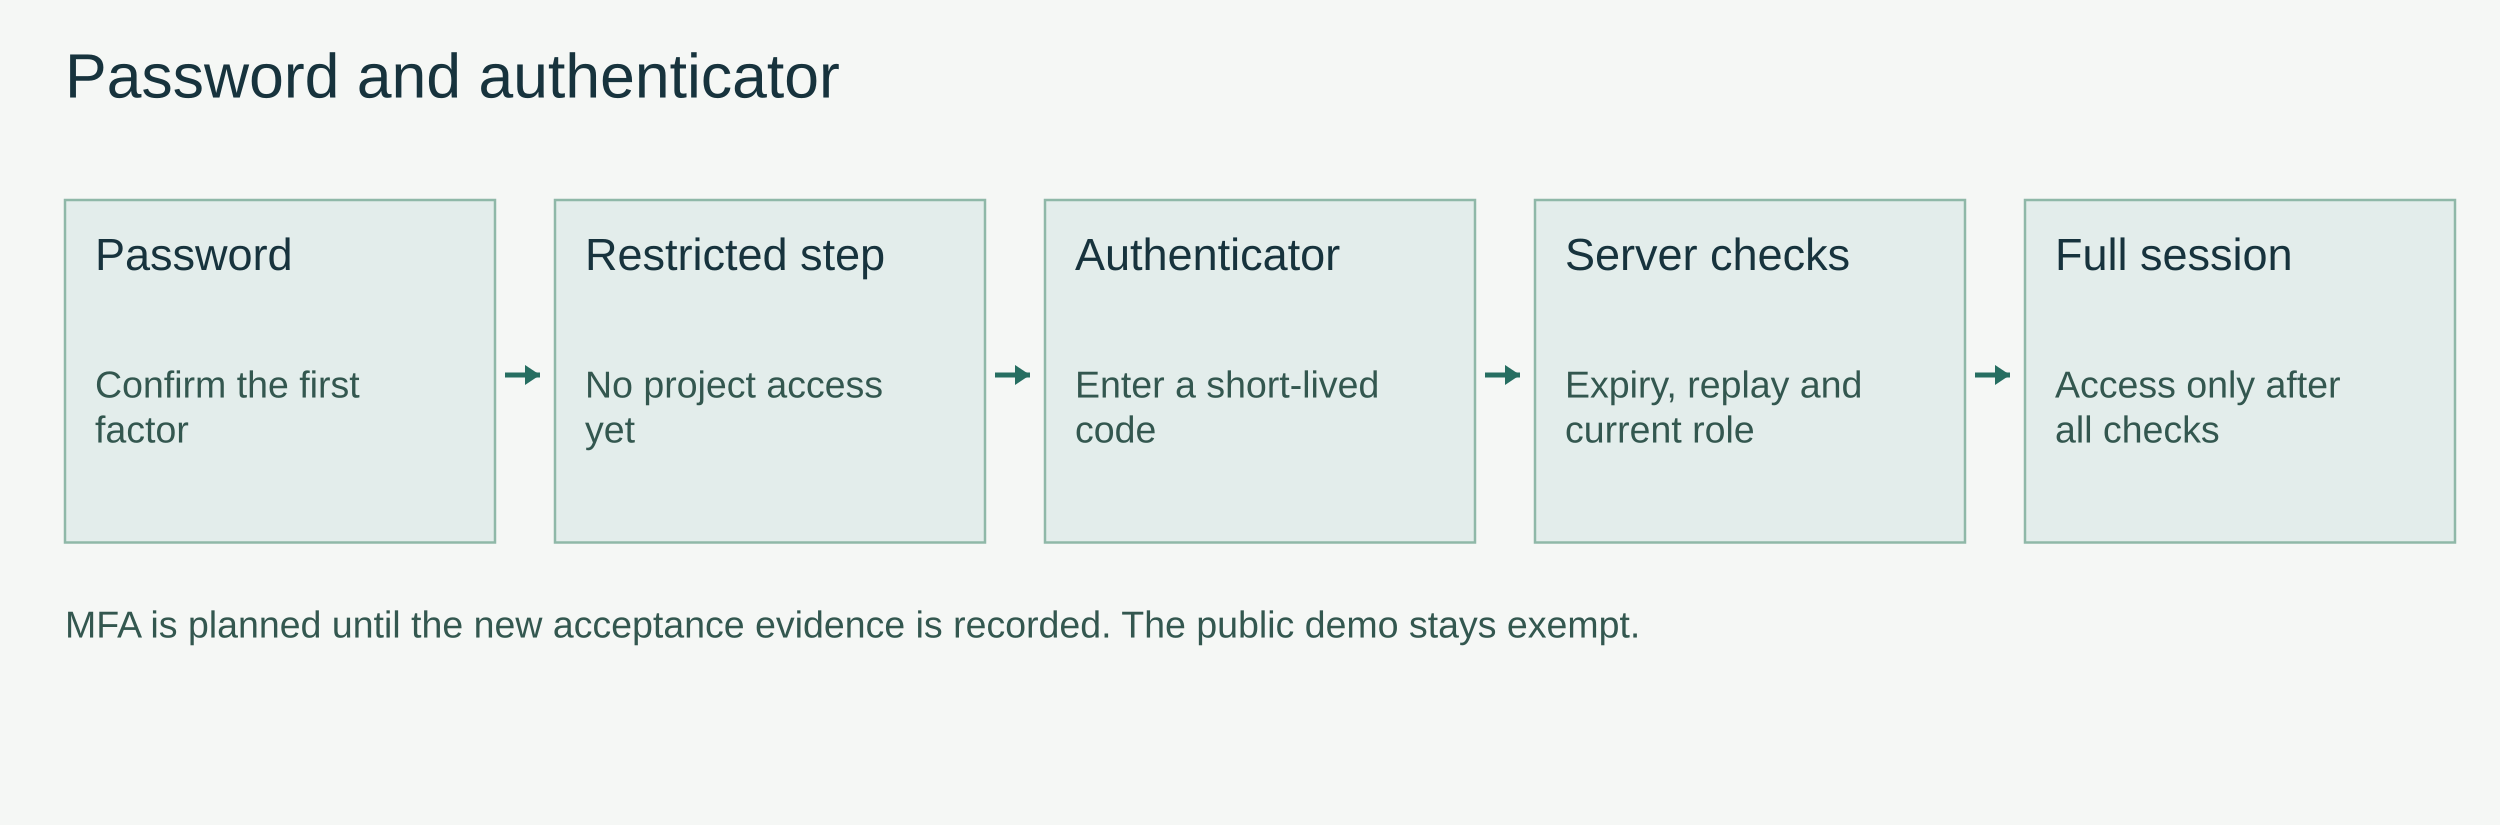
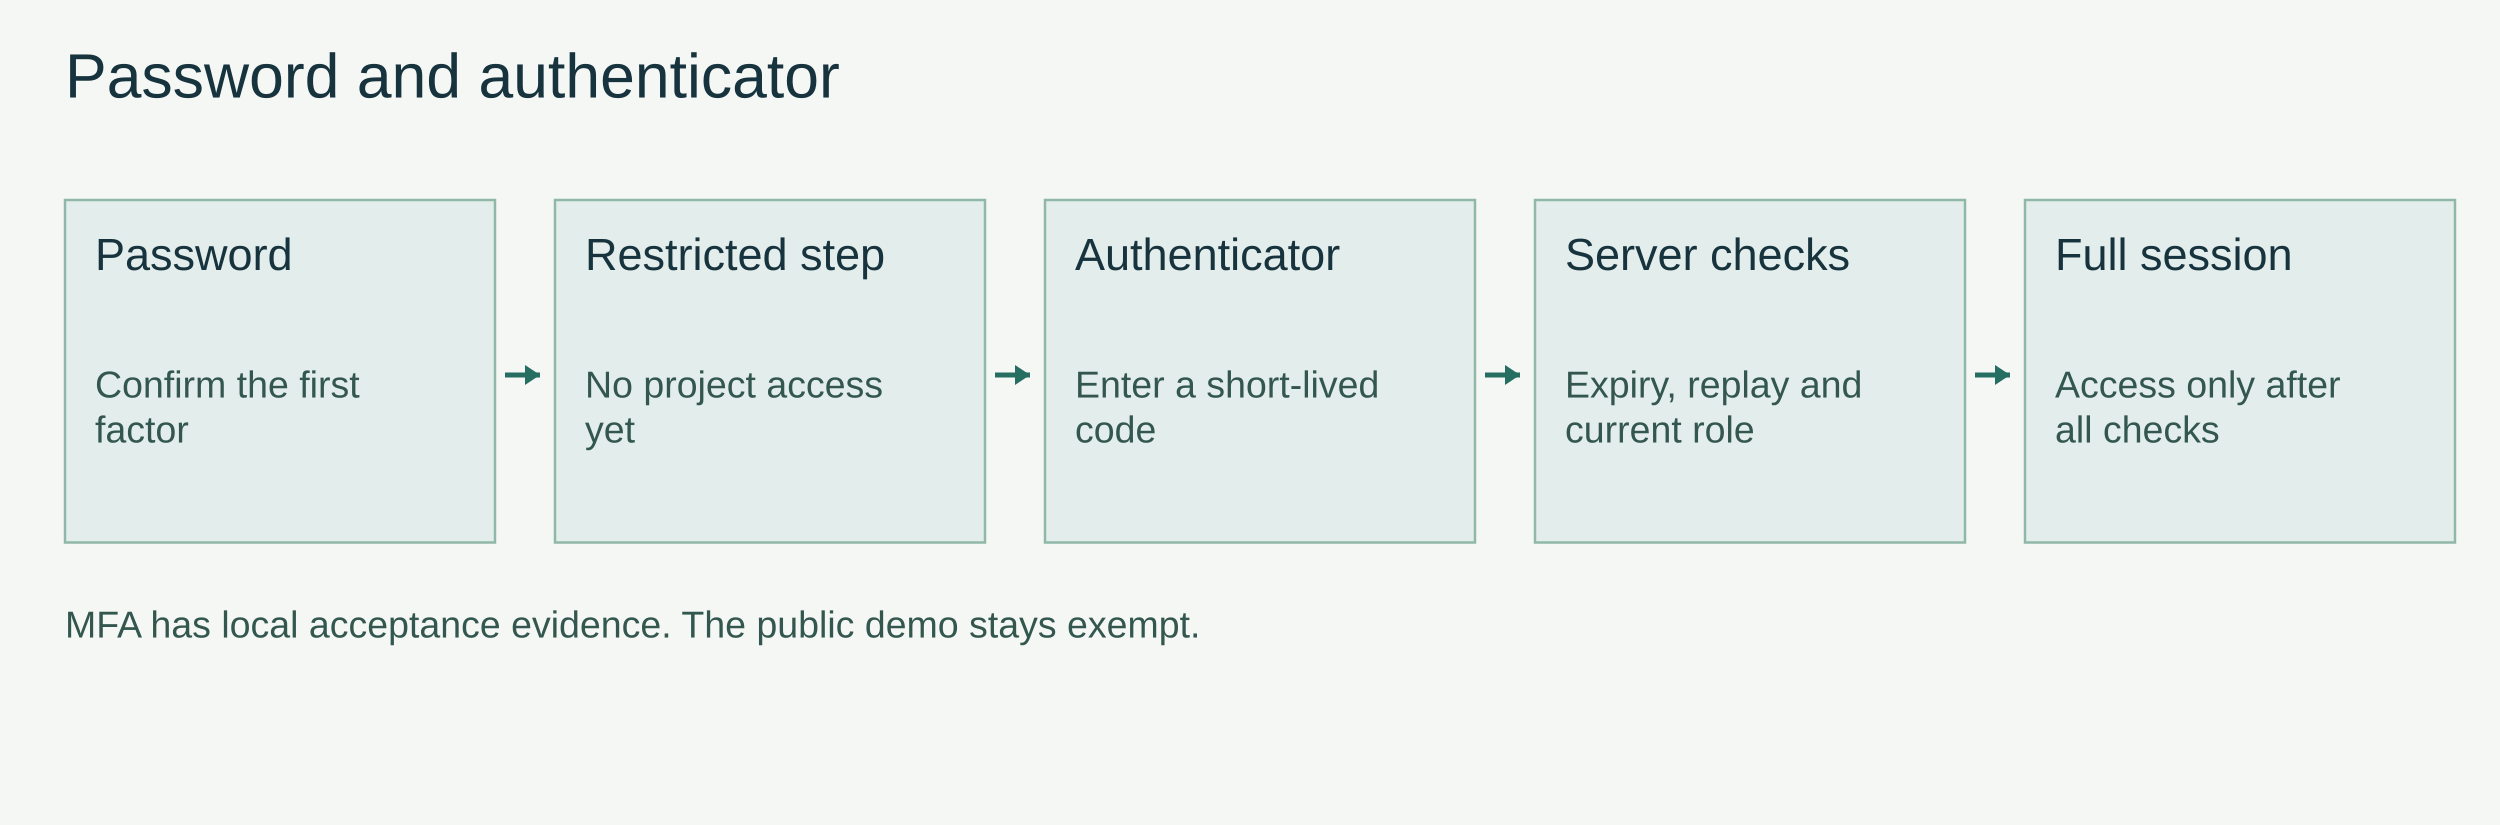
<svg xmlns="http://www.w3.org/2000/svg" role="img" aria-label="Password and authenticator" width="1000" height="330" preserveAspectRatio="xMinYMin meet" viewBox="0 0 1000 330" version="1.0" fill-rule="evenodd">
  <clipPath id="clip">
    <rect x="0" y="0" width="1000" height="330" />
  </clipPath>
  <g id="group" transform="scale(1,-1) translate(0,-330)" style="clip-path: url(#clip)">
    <g transform="">
      <rect x="0" y="0" width="1000" height="330" style="stroke: none; stroke-linecap: butt; stroke-width: 1; fill: rgb(96%,97%,96%); fill-rule: evenodd;" />
      <text x="26" y="291" style="font-family: Arial; font-size: 25px;fill: rgb(9%,20%,24%); stroke:none;" transform="translate(0,582) scale(1,-1)">Password and authenticator</text>
      <rect x="26" y="113" width="172" height="137" rx="10" ry="0" style="stroke: rgb(56%,72%,66%); stroke-linecap: butt; stroke-width: 1; fill: rgb(89%,93%,92%); fill-rule: evenodd;" />
      <text x="38" y="222" style="font-family: Arial; font-size: 18px;fill: rgb(9%,20%,24%); stroke:none;" transform="translate(0,444) scale(1,-1)">Password</text>
      <text x="38" y="171" style="font-family: Arial; font-size: 15px;fill: rgb(20%,34%,31%); stroke:none;" transform="translate(0,342) scale(1,-1)">Confirm the first</text>
      <text x="38" y="153" style="font-family: Arial; font-size: 15px;fill: rgb(20%,34%,31%); stroke:none;" transform="translate(0,306) scale(1,-1)">factor</text>
      <path d="M 202,180 L 216,180 Z" style="stroke: rgb(15%,43%,38%); stroke-linecap: butt; stroke-width: 2;" />
      <polygon points="216 180, 210 184, 210 176" style="stroke: none; stroke-linecap: butt; stroke-width: 1; fill: rgb(15%,43%,38%); fill-rule: evenodd;" />
      <rect x="222" y="113" width="172" height="137" rx="10" ry="0" style="stroke: rgb(56%,72%,66%); stroke-linecap: butt; stroke-width: 1; fill: rgb(89%,93%,92%); fill-rule: evenodd;" />
      <text x="234" y="222" style="font-family: Arial; font-size: 18px;fill: rgb(9%,20%,24%); stroke:none;" transform="translate(0,444) scale(1,-1)">Restricted step</text>
      <text x="234" y="171" style="font-family: Arial; font-size: 15px;fill: rgb(20%,34%,31%); stroke:none;" transform="translate(0,342) scale(1,-1)">No project access</text>
      <text x="234" y="153" style="font-family: Arial; font-size: 15px;fill: rgb(20%,34%,31%); stroke:none;" transform="translate(0,306) scale(1,-1)">yet</text>
      <path d="M 398,180 L 412,180 Z" style="stroke: rgb(15%,43%,38%); stroke-linecap: butt; stroke-width: 2;" />
      <polygon points="412 180, 406 184, 406 176" style="stroke: none; stroke-linecap: butt; stroke-width: 1; fill: rgb(15%,43%,38%); fill-rule: evenodd;" />
      <rect x="418" y="113" width="172" height="137" rx="10" ry="0" style="stroke: rgb(56%,72%,66%); stroke-linecap: butt; stroke-width: 1; fill: rgb(89%,93%,92%); fill-rule: evenodd;" />
      <text x="430" y="222" style="font-family: Arial; font-size: 18px;fill: rgb(9%,20%,24%); stroke:none;" transform="translate(0,444) scale(1,-1)">Authenticator</text>
      <text x="430" y="171" style="font-family: Arial; font-size: 15px;fill: rgb(20%,34%,31%); stroke:none;" transform="translate(0,342) scale(1,-1)">Enter a short-lived</text>
      <text x="430" y="153" style="font-family: Arial; font-size: 15px;fill: rgb(20%,34%,31%); stroke:none;" transform="translate(0,306) scale(1,-1)">code</text>
      <path d="M 594,180 L 608,180 Z" style="stroke: rgb(15%,43%,38%); stroke-linecap: butt; stroke-width: 2;" />
      <polygon points="608 180, 602 184, 602 176" style="stroke: none; stroke-linecap: butt; stroke-width: 1; fill: rgb(15%,43%,38%); fill-rule: evenodd;" />
      <rect x="614" y="113" width="172" height="137" rx="10" ry="0" style="stroke: rgb(56%,72%,66%); stroke-linecap: butt; stroke-width: 1; fill: rgb(89%,93%,92%); fill-rule: evenodd;" />
      <text x="626" y="222" style="font-family: Arial; font-size: 18px;fill: rgb(9%,20%,24%); stroke:none;" transform="translate(0,444) scale(1,-1)">Server checks</text>
      <text x="626" y="171" style="font-family: Arial; font-size: 15px;fill: rgb(20%,34%,31%); stroke:none;" transform="translate(0,342) scale(1,-1)">Expiry, replay and</text>
      <text x="626" y="153" style="font-family: Arial; font-size: 15px;fill: rgb(20%,34%,31%); stroke:none;" transform="translate(0,306) scale(1,-1)">current role</text>
      <path d="M 790,180 L 804,180 Z" style="stroke: rgb(15%,43%,38%); stroke-linecap: butt; stroke-width: 2;" />
      <polygon points="804 180, 798 184, 798 176" style="stroke: none; stroke-linecap: butt; stroke-width: 1; fill: rgb(15%,43%,38%); fill-rule: evenodd;" />
      <rect x="810" y="113" width="172" height="137" rx="10" ry="0" style="stroke: rgb(56%,72%,66%); stroke-linecap: butt; stroke-width: 1; fill: rgb(89%,93%,92%); fill-rule: evenodd;" />
      <text x="822" y="222" style="font-family: Arial; font-size: 18px;fill: rgb(9%,20%,24%); stroke:none;" transform="translate(0,444) scale(1,-1)">Full session</text>
      <text x="822" y="171" style="font-family: Arial; font-size: 15px;fill: rgb(20%,34%,31%); stroke:none;" transform="translate(0,342) scale(1,-1)">Access only after</text>
      <text x="822" y="153" style="font-family: Arial; font-size: 15px;fill: rgb(20%,34%,31%); stroke:none;" transform="translate(0,306) scale(1,-1)">all checks</text>
-       <text x="26" y="75" style="font-family: Arial; font-size: 15px;fill: rgb(20%,34%,31%); stroke:none;" transform="translate(0,150) scale(1,-1)">MFA is planned until the new acceptance evidence is recorded. The public demo stays exempt.</text>
+       <text x="26" y="75" style="font-family: Arial; font-size: 15px;fill: rgb(20%,34%,31%); stroke:none;" transform="translate(0,150) scale(1,-1)">MFA has local acceptance evidence. The public demo stays exempt.</text>
    </g>
  </g>
</svg>
